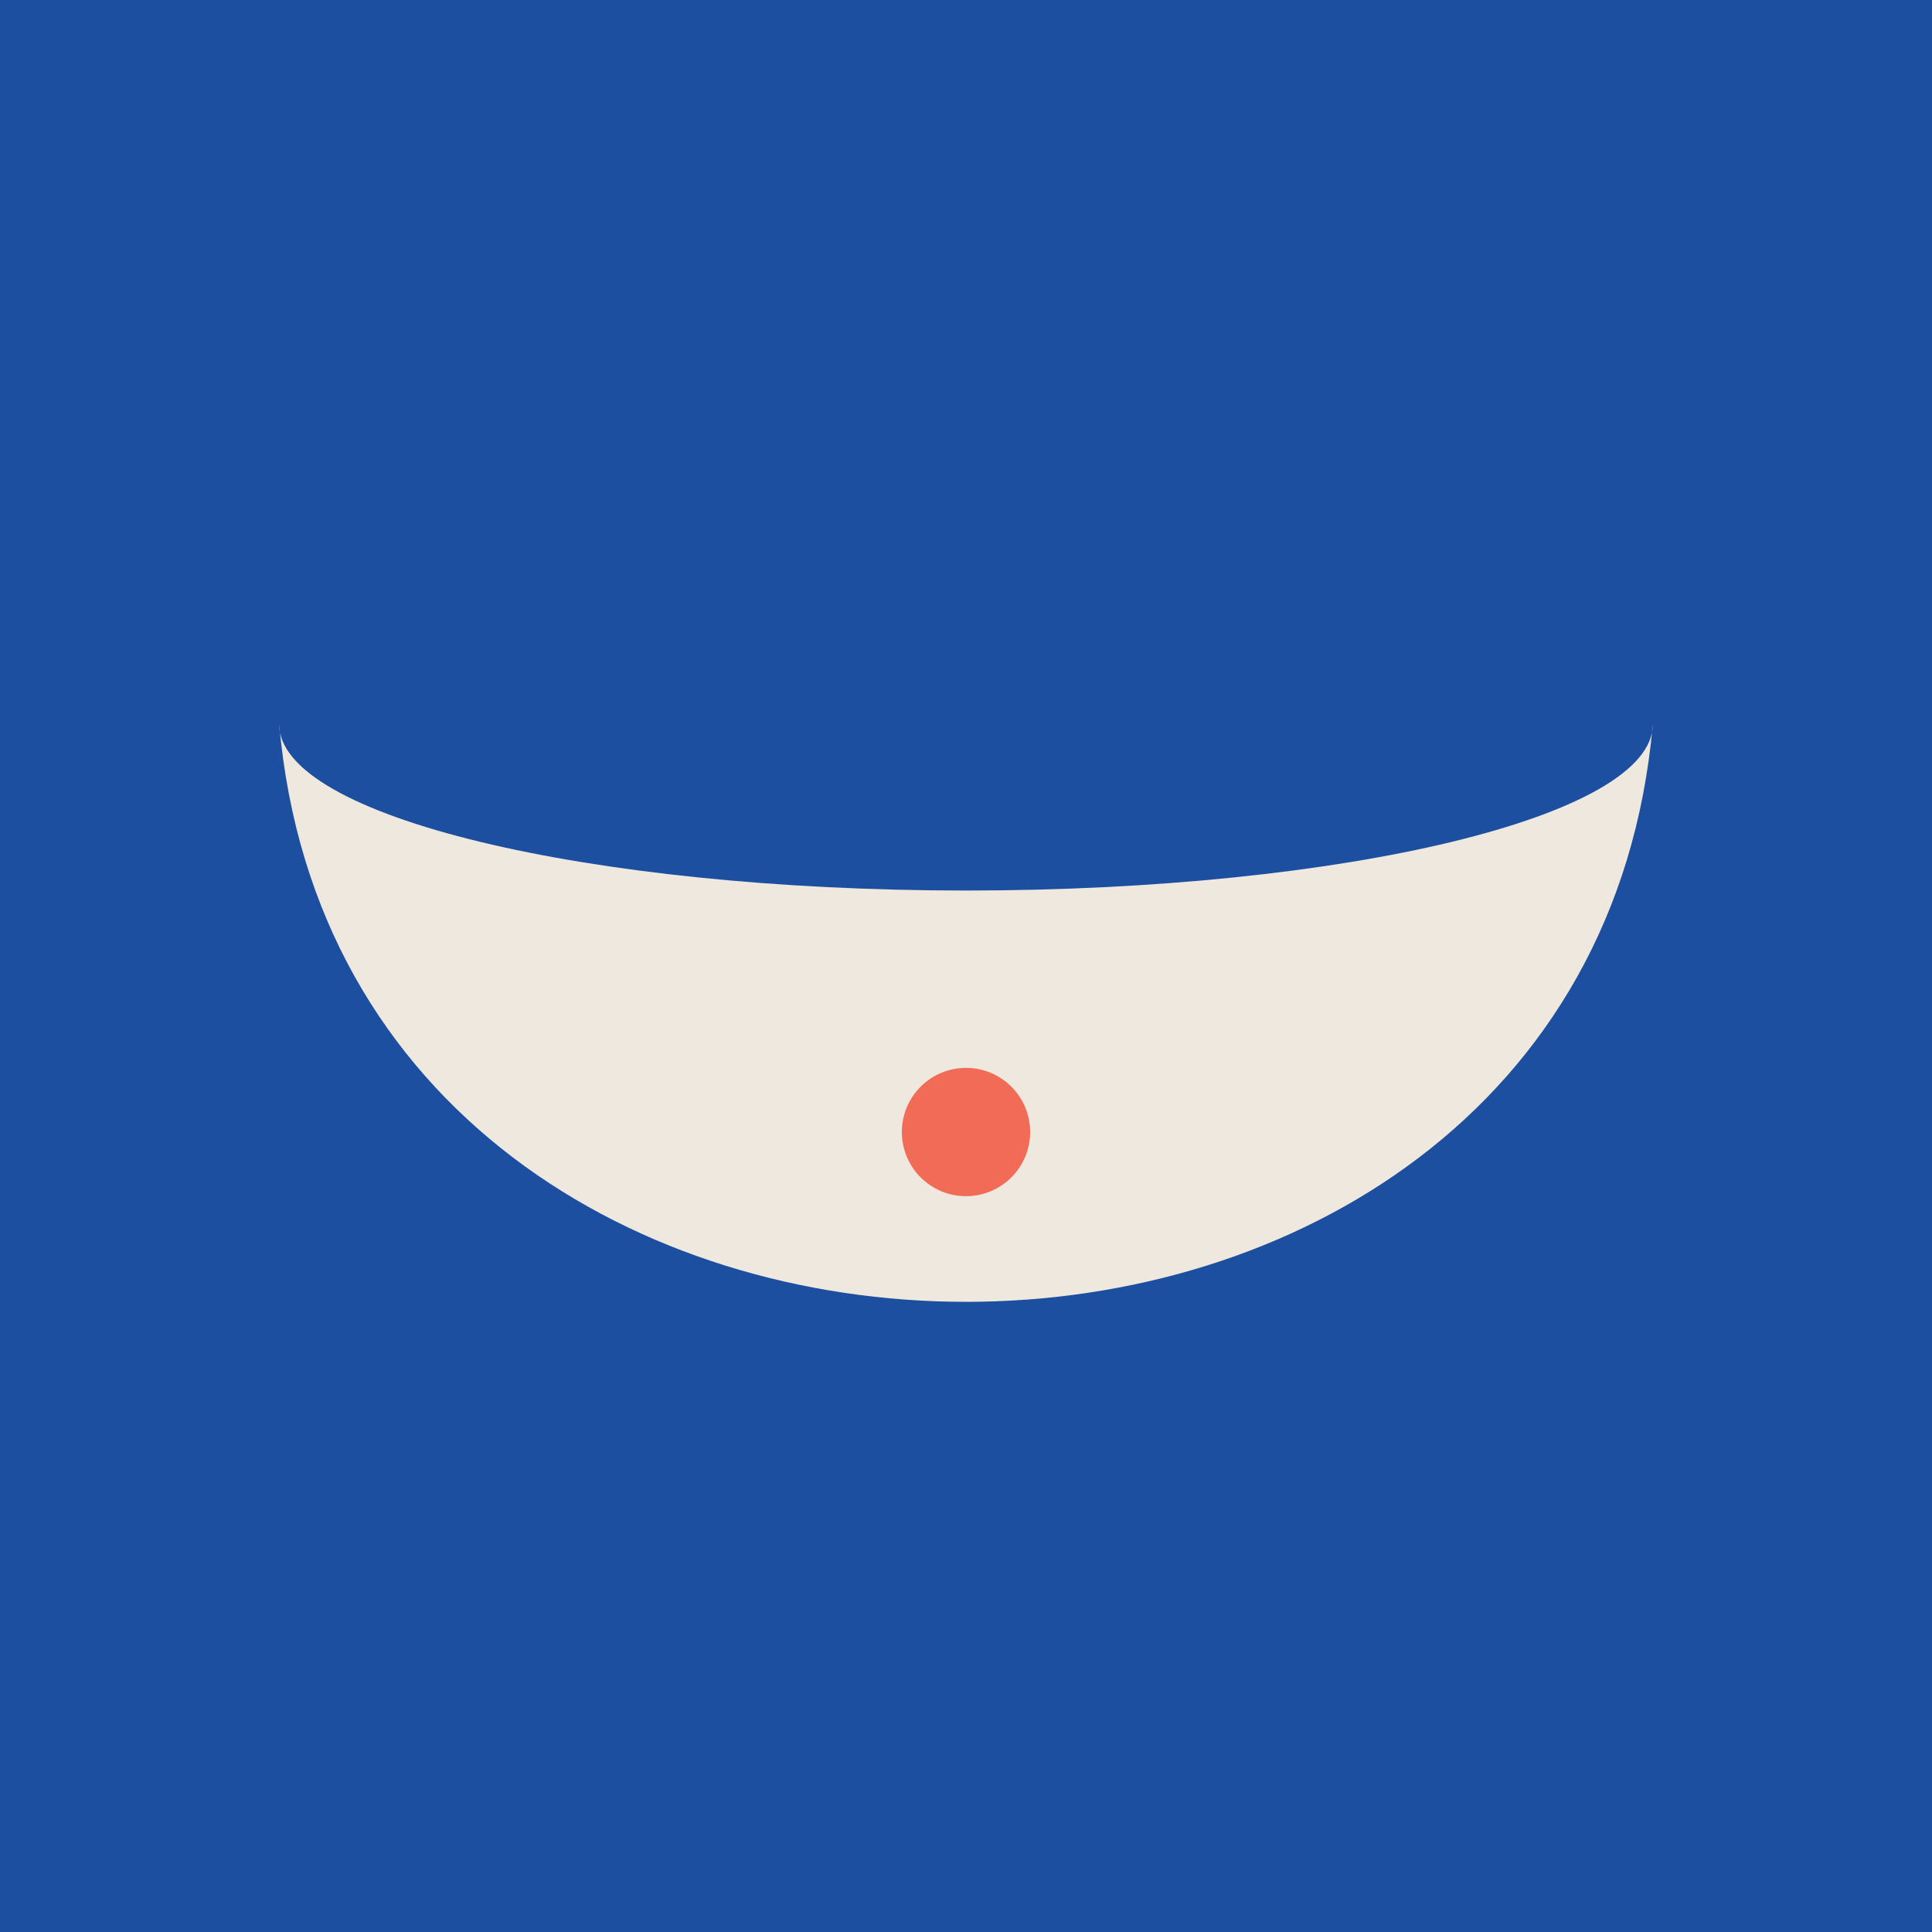
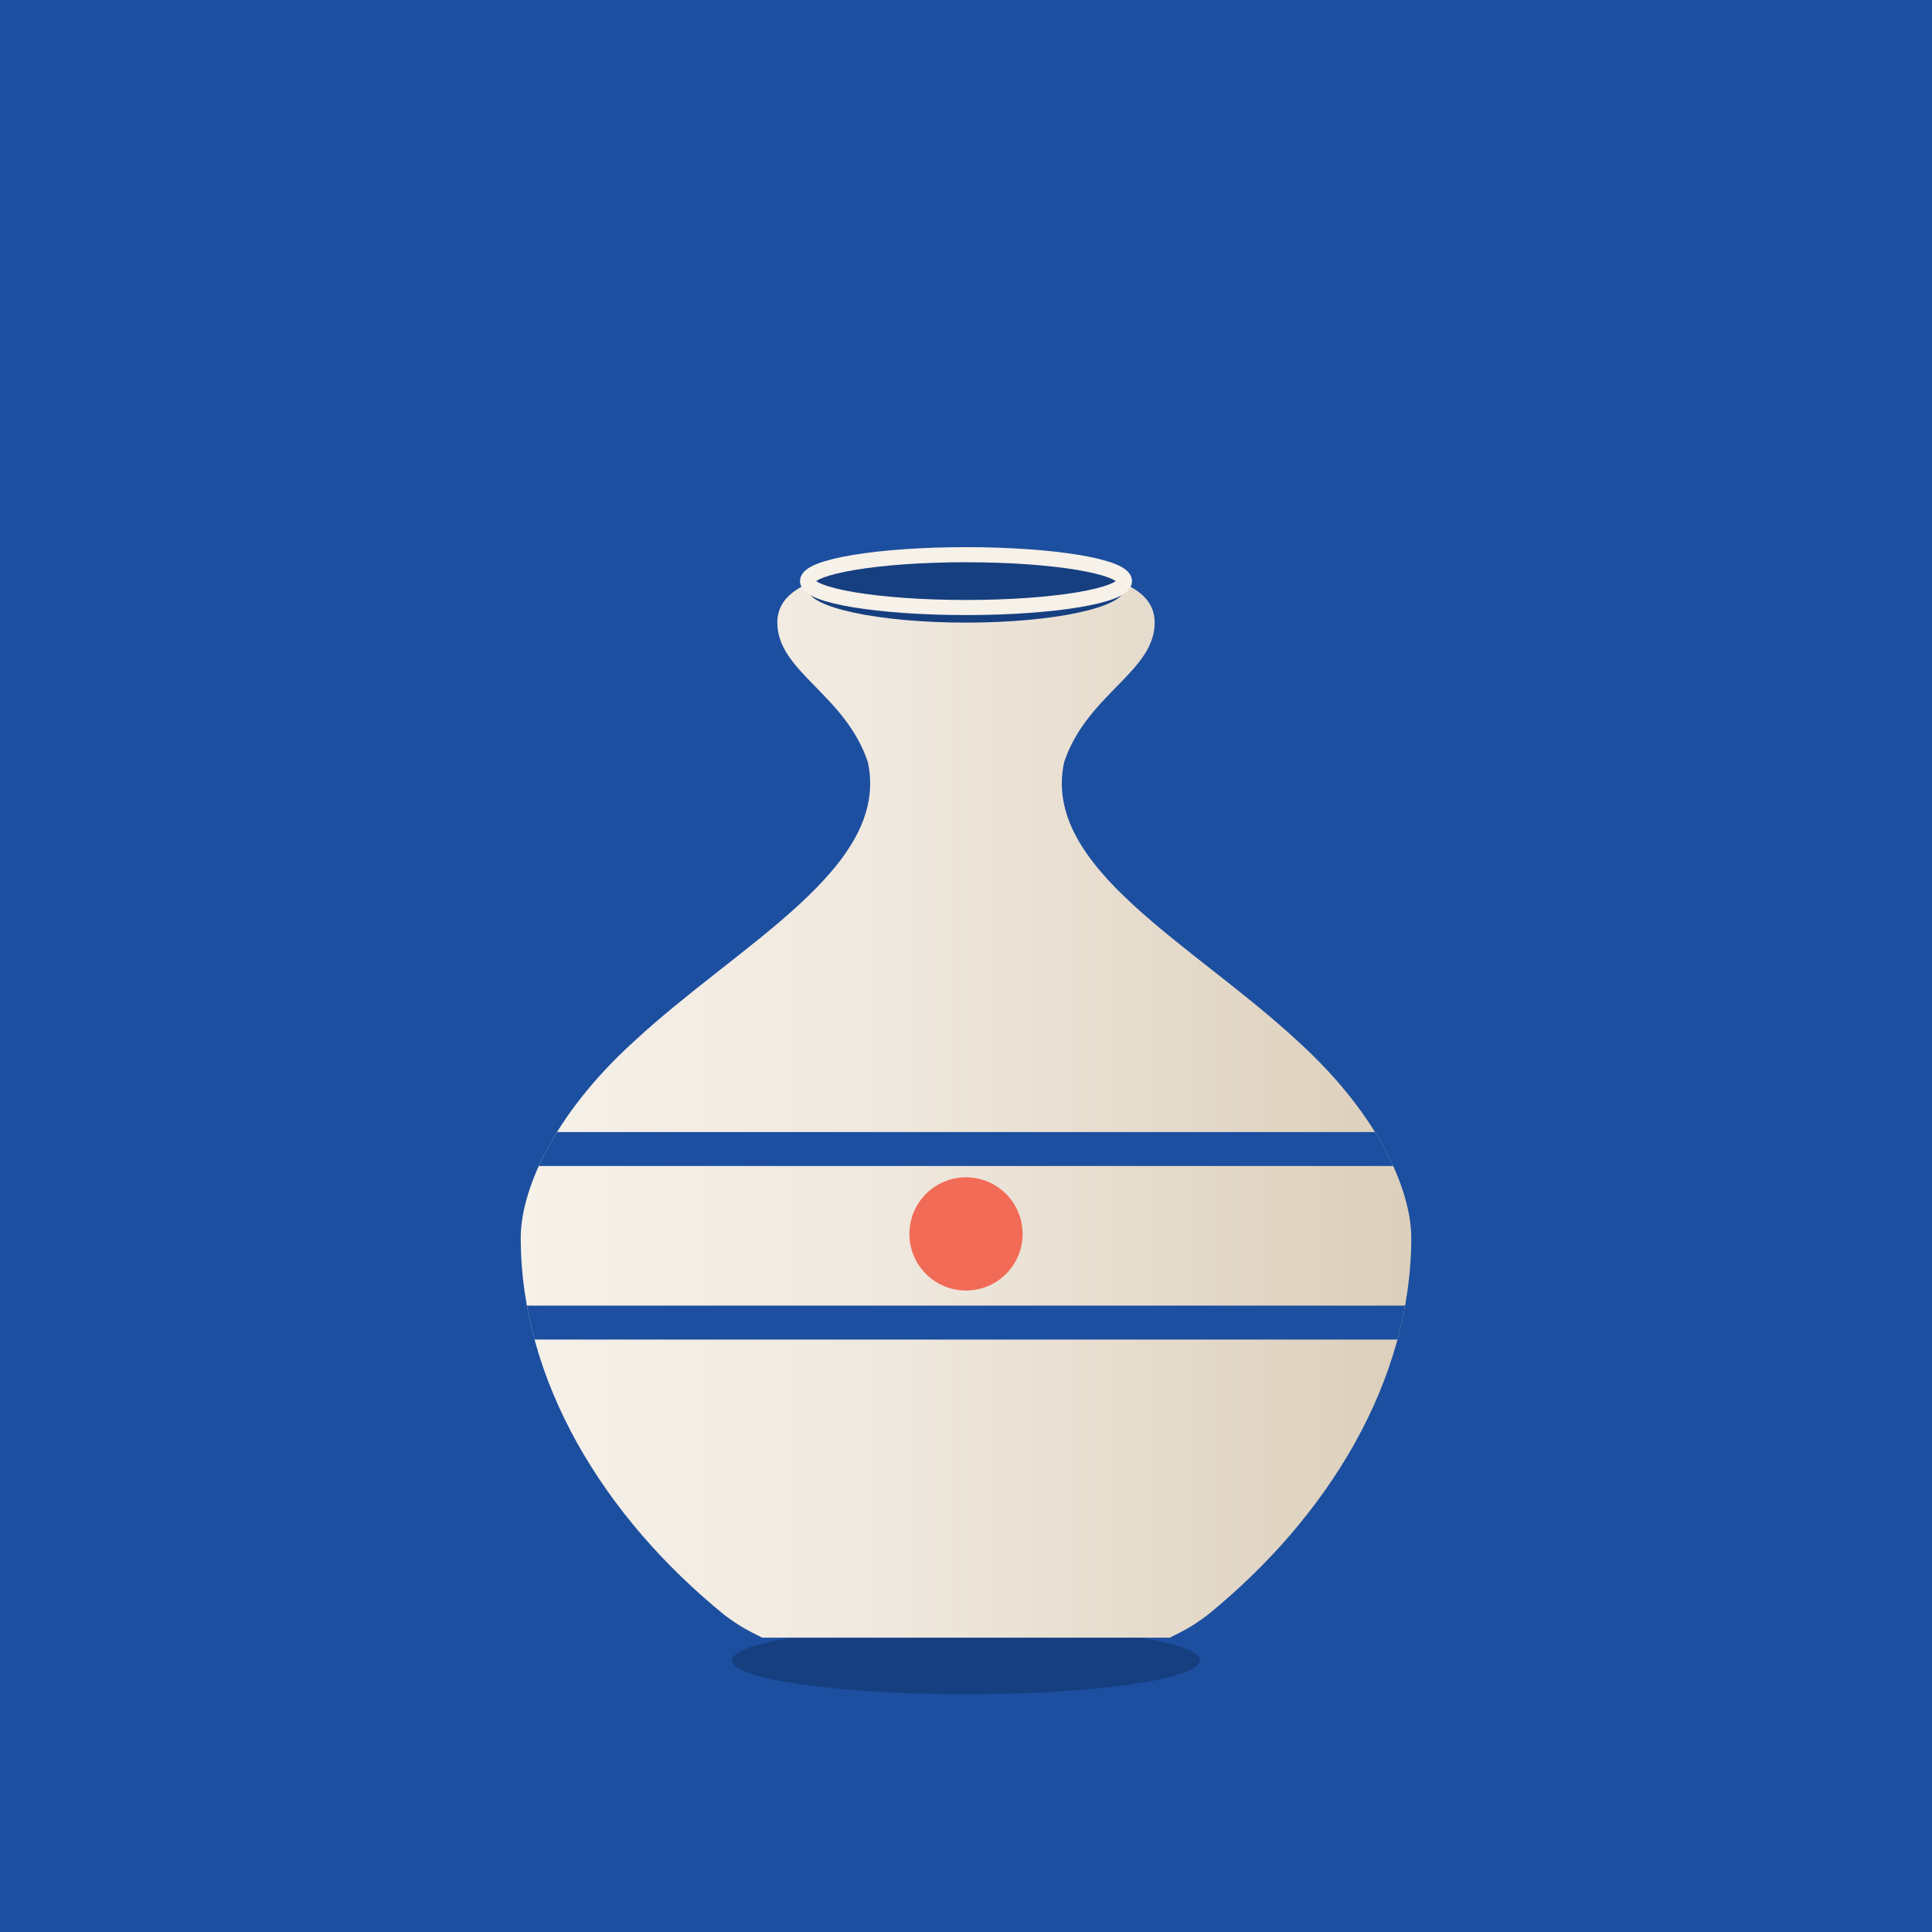
- <svg xmlns="http://www.w3.org/2000/svg" viewBox="0 0 512 512" role="img" aria-label="Tigela de cerâmica">
+ <svg xmlns="http://www.w3.org/2000/svg" viewBox="0 0 512 512" role="img" aria-label="Vaso de cerâmica torneado">
+   <defs>
+     <linearGradient id="barro" x1="0" y1="0" x2="1" y2="0">
+       <stop offset="0" stop-color="#F6F1E9" />
+       <stop offset="0.42" stop-color="#EFE8DE" />
+       <stop offset="1" stop-color="#DCCFBB" />
+     </linearGradient>
+     <path id="corpo" d="M256 150       C284 150 306 152 306 165 C306 178 288 184 282 202       C276 230 316 250 344 276 C366 296 374 316 374 328       C374 366 352 402 320 428 C316 431 314 432 310 434       L202 434 C198 432 196 431 192 428       C160 402 138 366 138 328 C138 316 146 296 168 276       C196 250 236 230 230 202 C224 184 206 178 206 165       C206 152 228 150 256 150 Z" />
+     <clipPath id="dentro">
+       <use href="#corpo" />
+     </clipPath>
+   </defs>
  <rect width="512" height="512" fill="#1D4FA0" />
-   <path d="M74 192 C 92 396 420 396 438 192 A182 44 0 0 1 74 192 Z" fill="#EFE8DE" />
-   <ellipse cx="256" cy="192" rx="152" ry="32" fill="#1D4FA0" />
-   <circle cx="256" cy="300" r="17" fill="#F26B57" />
+   <ellipse cx="256" cy="440" rx="62" ry="9" fill="#163F80" />
+   <use href="#corpo" fill="url(#barro)" />
+   <g clip-path="url(#dentro)">
+     <rect x="120" y="300" width="272" height="9" fill="#1D4FA0" />
+     <rect x="120" y="346" width="272" height="9" fill="#1D4FA0" />
+     <circle cx="256" cy="327" r="15" fill="#F26B57" />
+   </g>
+   <ellipse cx="256" cy="156" rx="42" ry="9" fill="#163F80" />
+   <ellipse cx="256" cy="154" rx="42" ry="7" fill="none" stroke="#F6F1E9" stroke-width="4" />
</svg>
